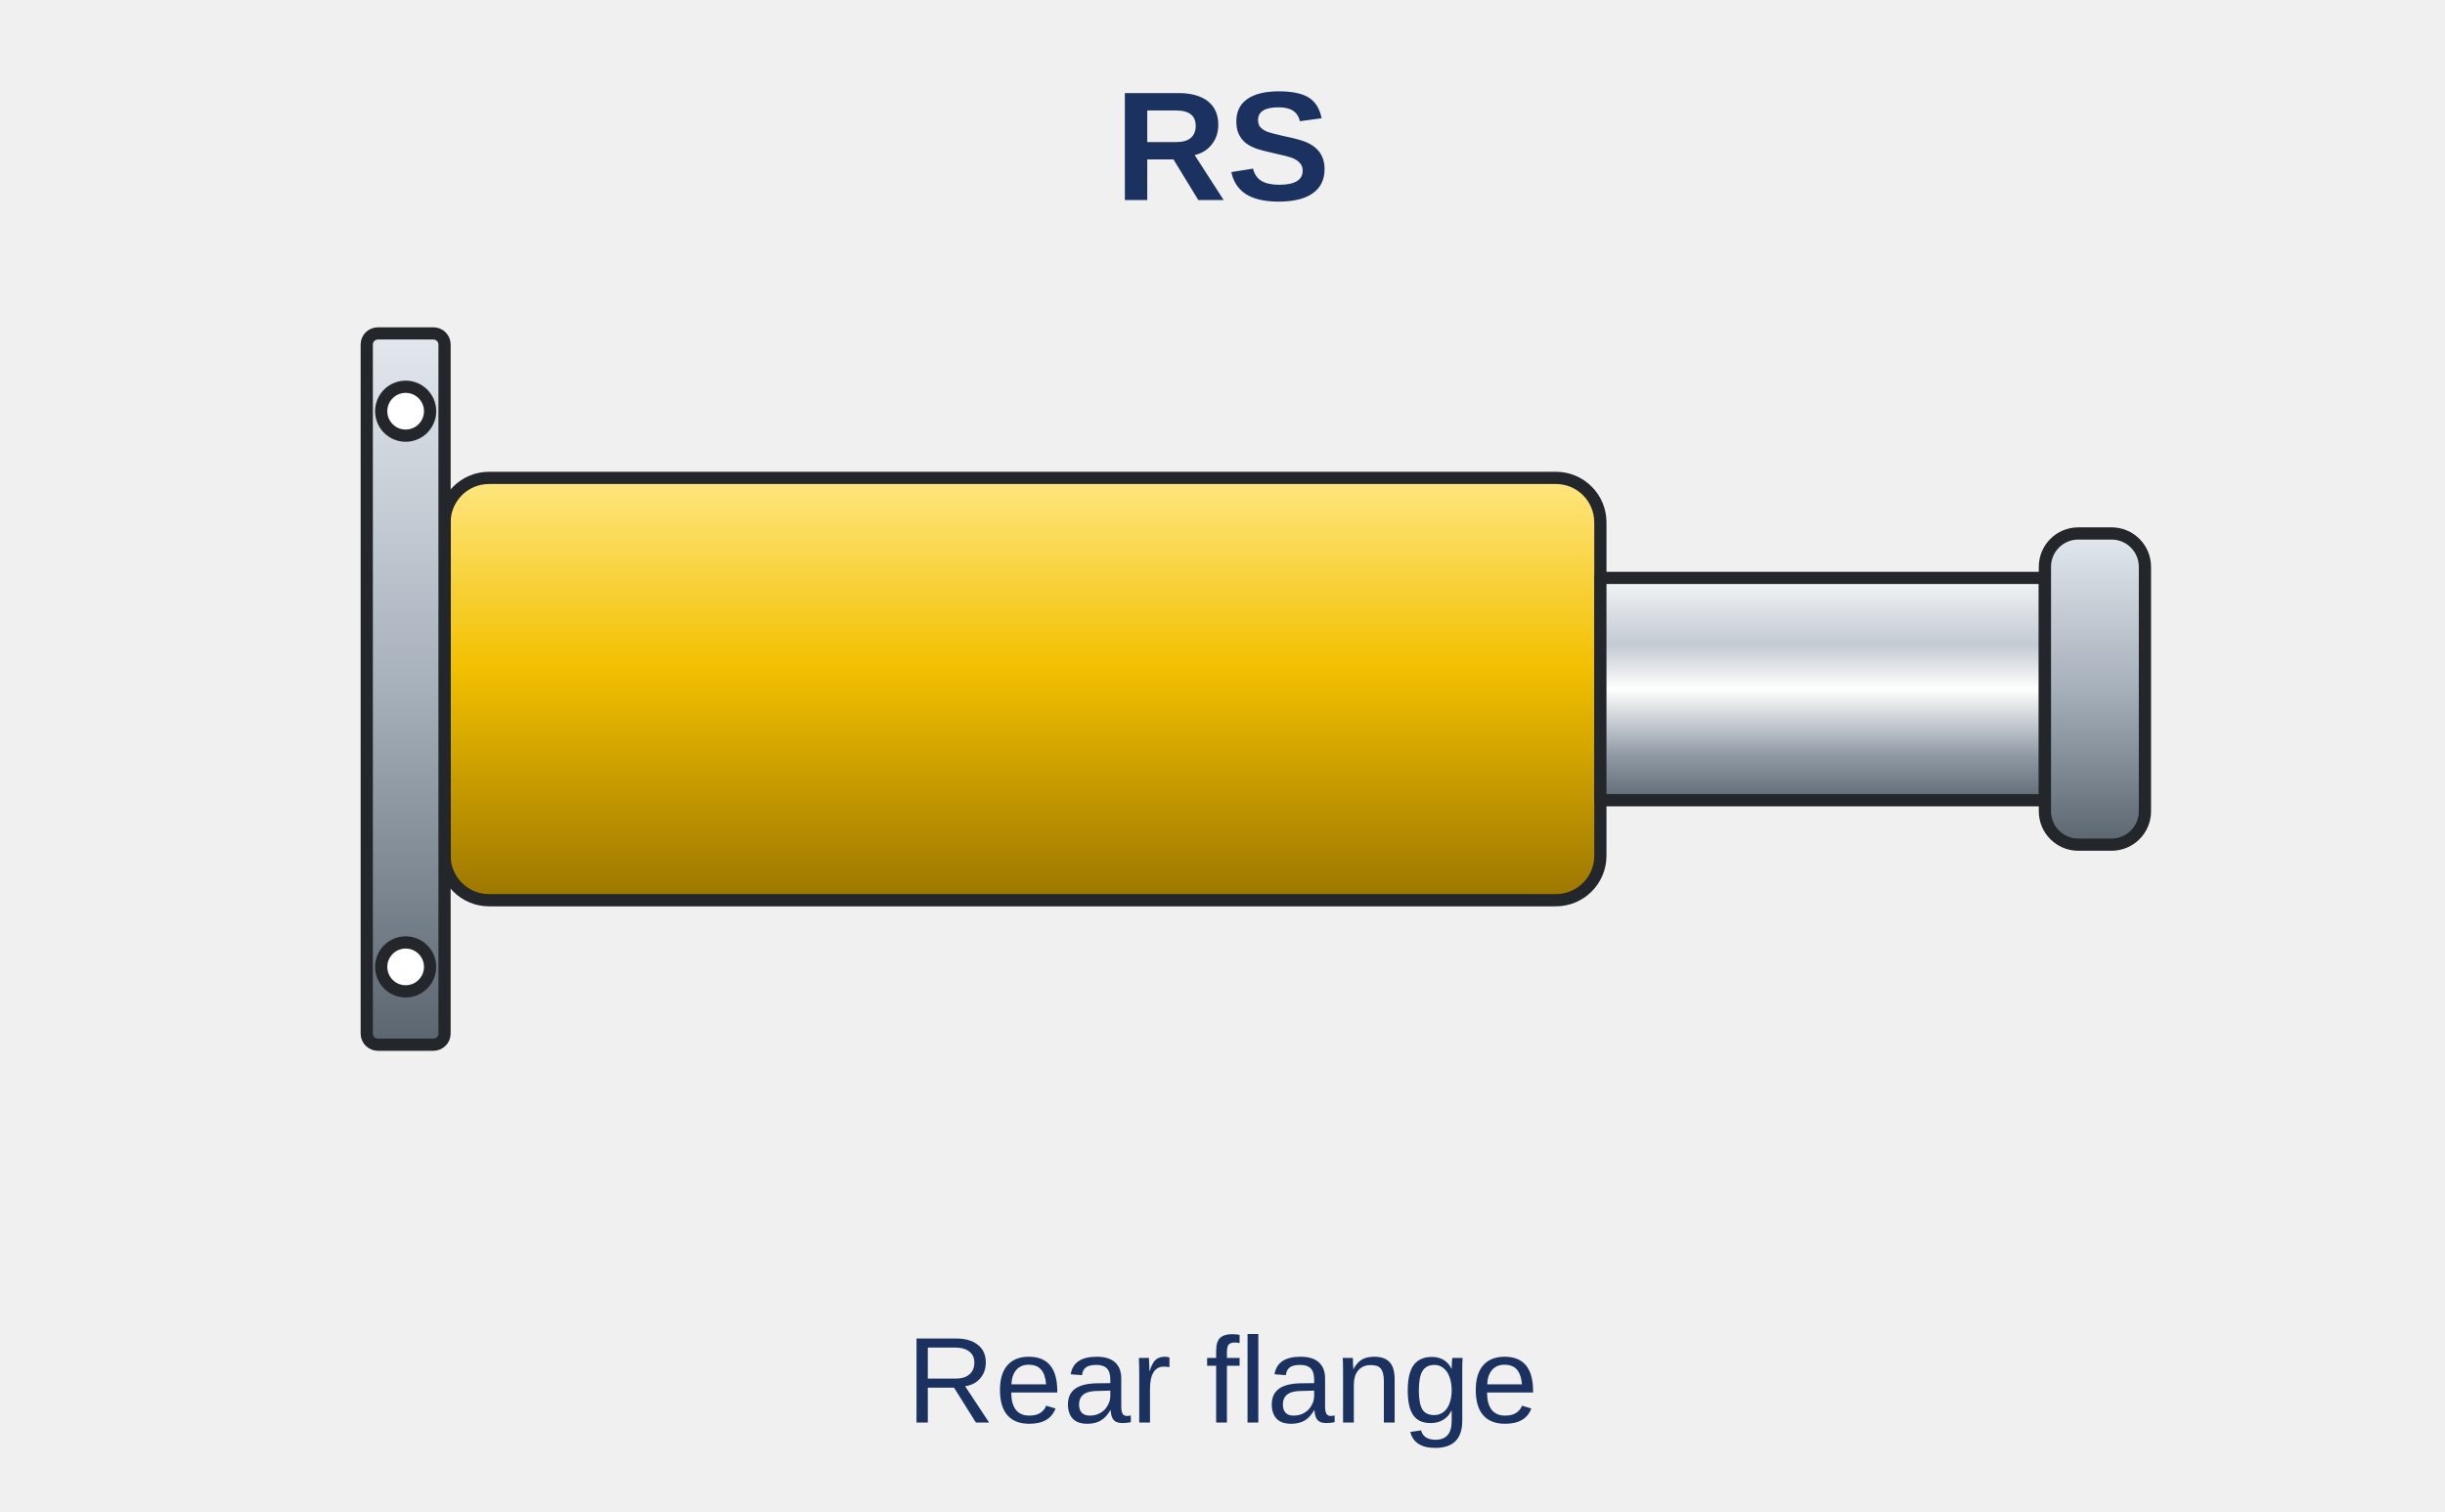
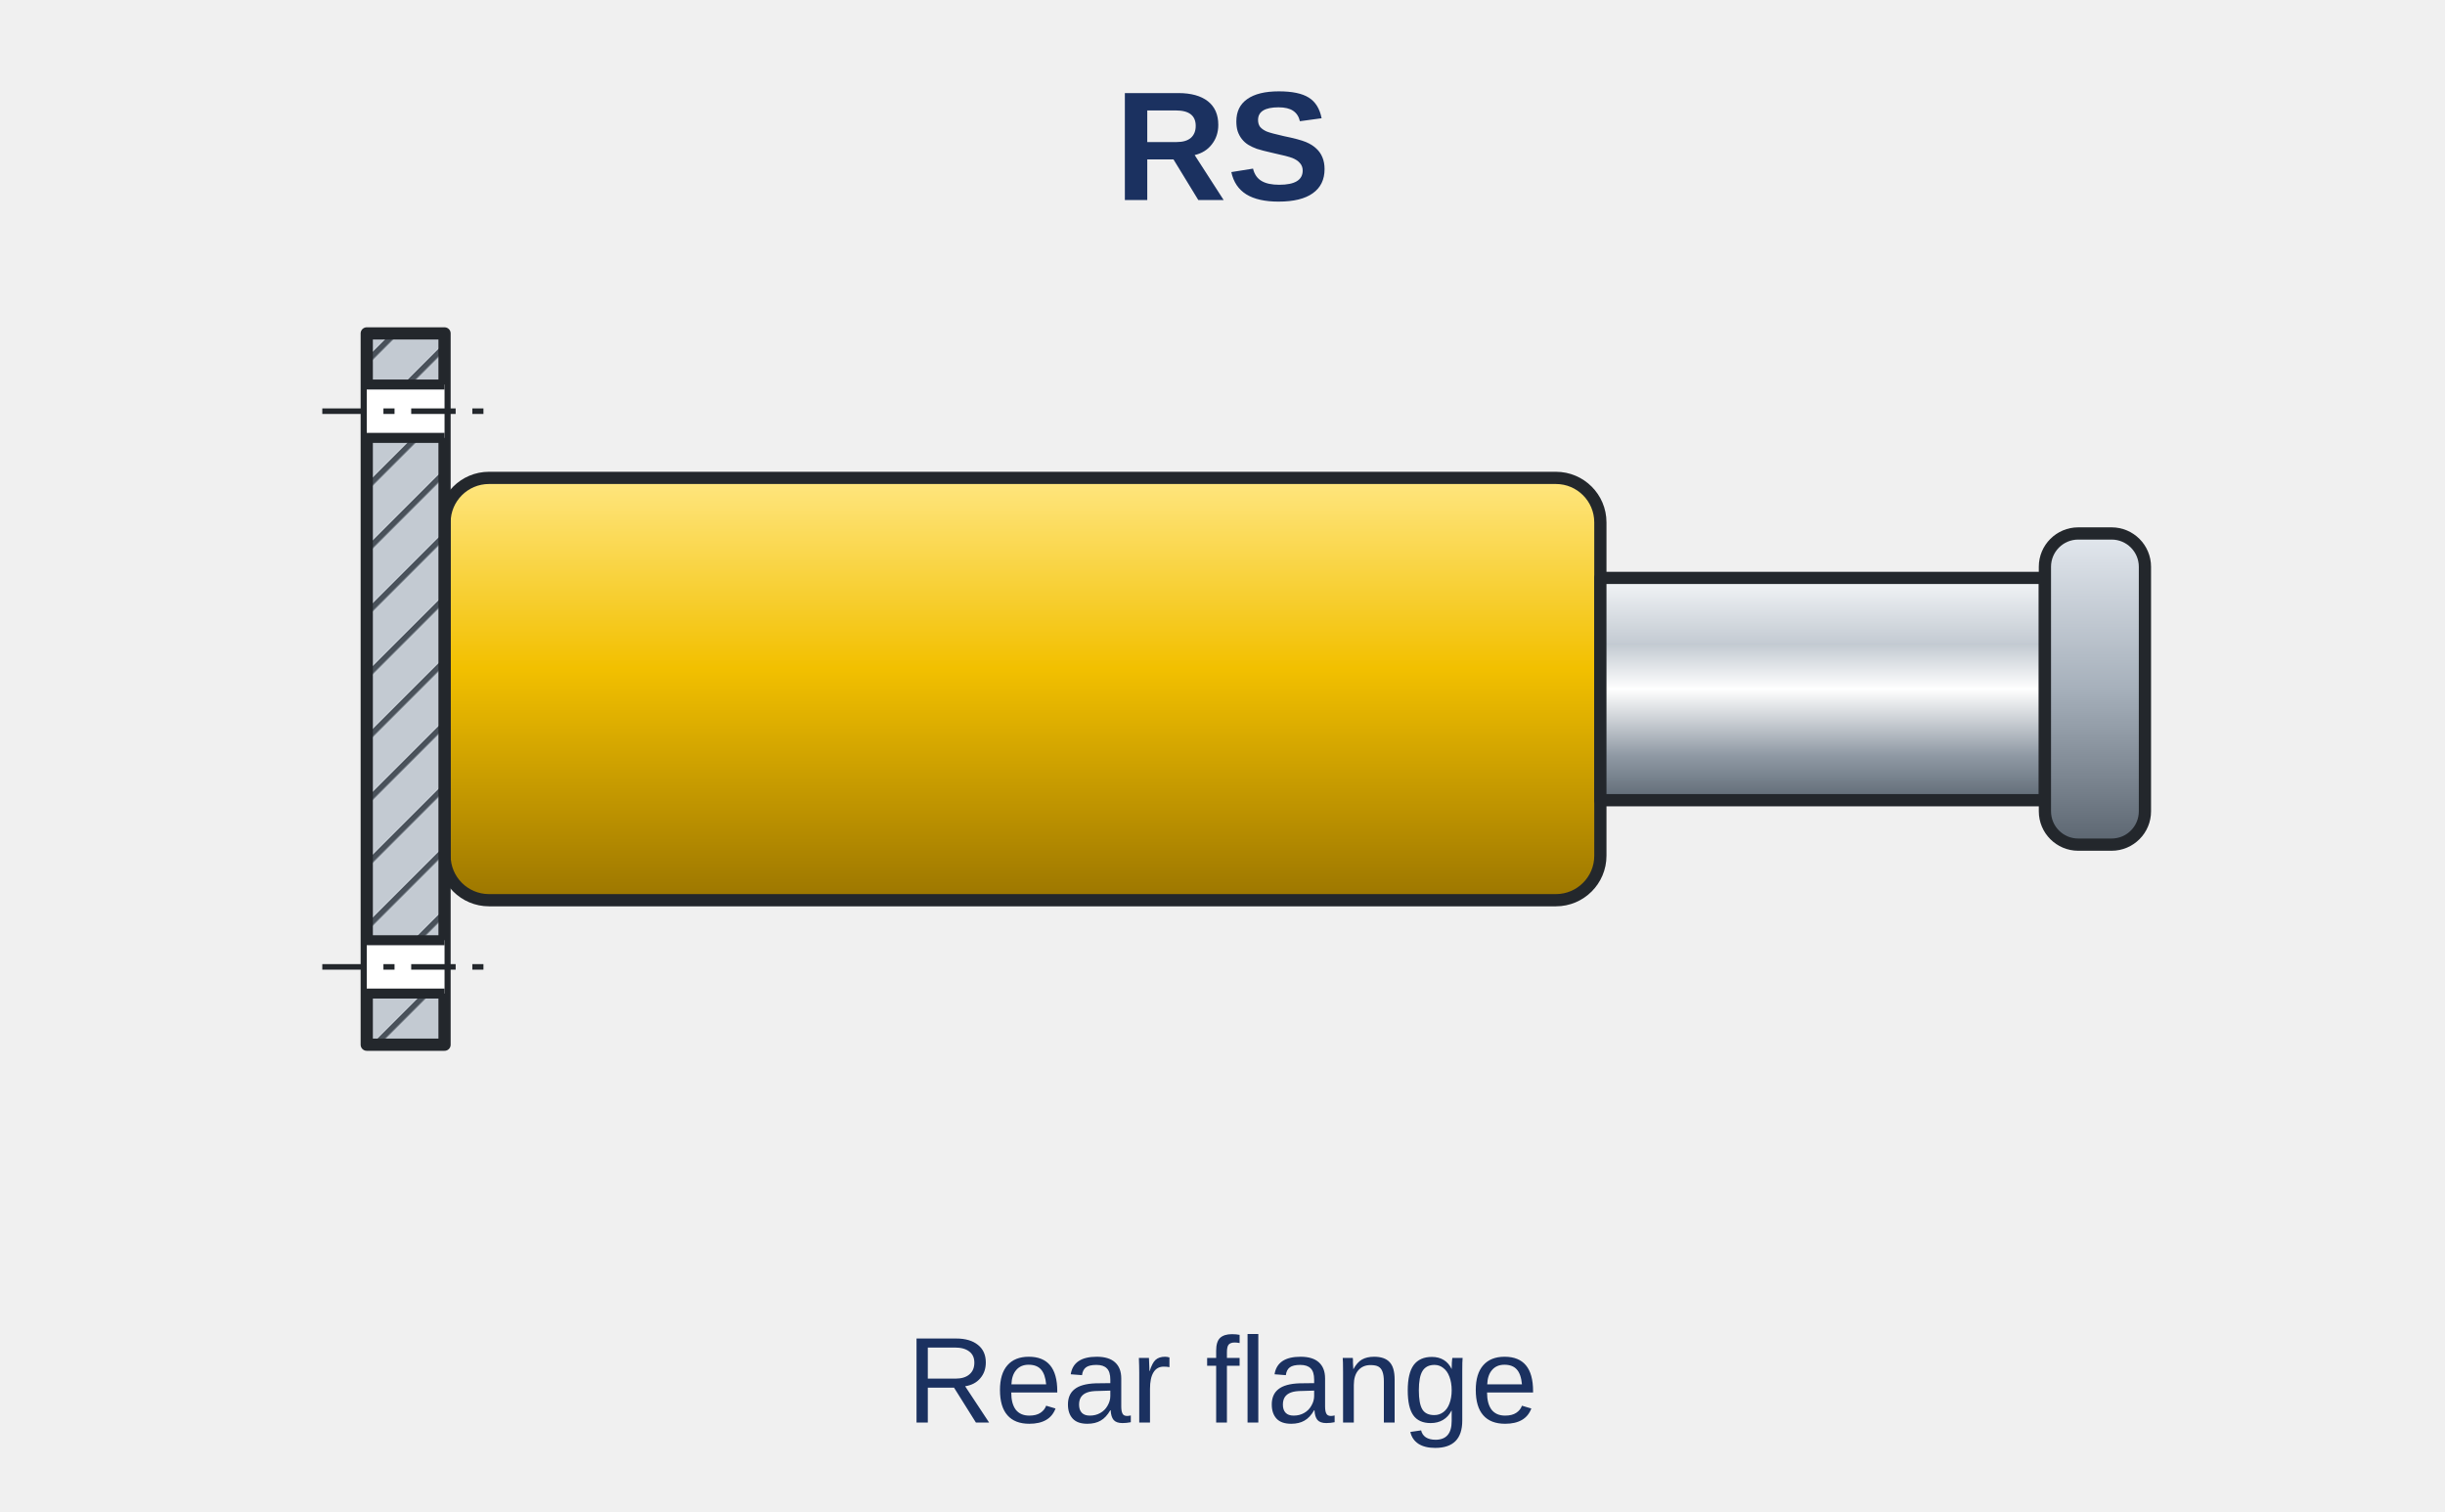
<svg xmlns="http://www.w3.org/2000/svg" viewBox="10 4 220 136" stroke-linejoin="round">
  <defs>
    <linearGradient id="chrome" x1="0" y1="0" x2="0" y2="1">
      <stop offset="0" stop-color="#f4f6f8" />
      <stop offset=".3" stop-color="#c3cad2" />
      <stop offset=".5" stop-color="#ffffff" />
      <stop offset=".8" stop-color="#8f99a4" />
      <stop offset="1" stop-color="#5f6a75" />
    </linearGradient>
    <linearGradient id="black" x1="0" y1="0" x2="0" y2="1">
      <stop offset="0" stop-color="#6b6f75" />
      <stop offset=".45" stop-color="#2a2d31" />
      <stop offset="1" stop-color="#0d0e10" />
    </linearGradient>
    <linearGradient id="yellow" x1="0" y1="0" x2="0" y2="1">
      <stop offset="0" stop-color="#ffe680" />
      <stop offset=".45" stop-color="#f2c000" />
      <stop offset="1" stop-color="#9c7600" />
    </linearGradient>
    <linearGradient id="blue" x1="0" y1="0" x2="0" y2="1">
      <stop offset="0" stop-color="#8dbbff" />
      <stop offset=".45" stop-color="#1f6fe0" />
      <stop offset="1" stop-color="#0b3a86" />
    </linearGradient>
    <linearGradient id="red" x1="0" y1="0" x2="0" y2="1">
      <stop offset="0" stop-color="#ff8a80" />
      <stop offset=".45" stop-color="#d81c1c" />
      <stop offset="1" stop-color="#761010" />
    </linearGradient>
    <linearGradient id="steel" x1="0" y1="0" x2="0" y2="1">
      <stop offset="0" stop-color="#e3e8ee" />
      <stop offset=".5" stop-color="#a6b0bb" />
      <stop offset="1" stop-color="#5b6570" />
    </linearGradient>
+     <pattern id="hatch" width="4" height="4" patternUnits="userSpaceOnUse" patternTransform="rotate(45)">
+       <rect width="4" height="4" fill="#c3cad2" />
+       <line x1="0" y1="0" x2="0" y2="4" stroke="#4a525b" stroke-width="1" />
+     </pattern>
    <linearGradient id="pu" x1="0" y1="0" x2="0" y2="1">
      <stop offset="0" stop-color="#555" />
      <stop offset=".5" stop-color="#1b1b1b" />
      <stop offset="1" stop-color="#000" />
    </linearGradient>
  </defs>
  <rect x="50.0" y="47.0" width="104.0" height="38.0" rx="4" fill="url(#yellow)" stroke="#23272c" stroke-width="1.1" />
  <rect x="154.0" y="56.0" width="40.0" height="20.0" rx="0" fill="url(#chrome)" stroke="#23272c" stroke-width="1.1" />
  <rect x="194.0" y="52.0" width="9.0" height="28.0" rx="3" fill="url(#steel)" stroke="#23272c" stroke-width="1.1" />
-   <rect x="43.0" y="34.0" width="7.0" height="64.0" rx="1" fill="url(#steel)" stroke="#23272c" stroke-width="1.1" />
-   <circle cx="46.5" cy="41" r="2.2" fill="#fff" stroke="#23272c" stroke-width="1.1" />
-   <circle cx="46.5" cy="91" r="2.2" fill="#fff" stroke="#23272c" stroke-width="1.1" />
+   <rect x="43.0" y="34.0" width="7" height="64.0" fill="url(#hatch)" stroke="#23272c" stroke-width="1.1" />
+   <rect x="43.0" y="38.6" width="7" height="4.8" fill="#fff" />
+   <line x1="43.0" y1="38.6" x2="50.0" y2="38.6" stroke="#23272c" stroke-width=".9" />
+   <line x1="43.0" y1="43.4" x2="50.0" y2="43.4" stroke="#23272c" stroke-width=".9" />
+   <line x1="39.0" y1="41.0" x2="54.0" y2="41.0" stroke="#23272c" stroke-width=".5" stroke-dasharray="4 1.5 1 1.5" />
+   <rect x="43.0" y="88.6" width="7" height="4.8" fill="#fff" />
+   <line x1="43.0" y1="88.6" x2="50.0" y2="88.6" stroke="#23272c" stroke-width=".9" />
+   <line x1="43.0" y1="93.4" x2="50.0" y2="93.4" stroke="#23272c" stroke-width=".9" />
+   <line x1="39.0" y1="91.0" x2="54.0" y2="91.0" stroke="#23272c" stroke-width=".5" stroke-dasharray="4 1.5 1 1.5" />
  <text x="120" y="22" font-size="14" font-weight="700" fill="#1B3160" font-family="Arial" text-anchor="middle">RS</text>
  <text x="120" y="132" font-size="11" fill="#1B3160" font-family="Arial" text-anchor="middle">Rear flange</text>
</svg>
